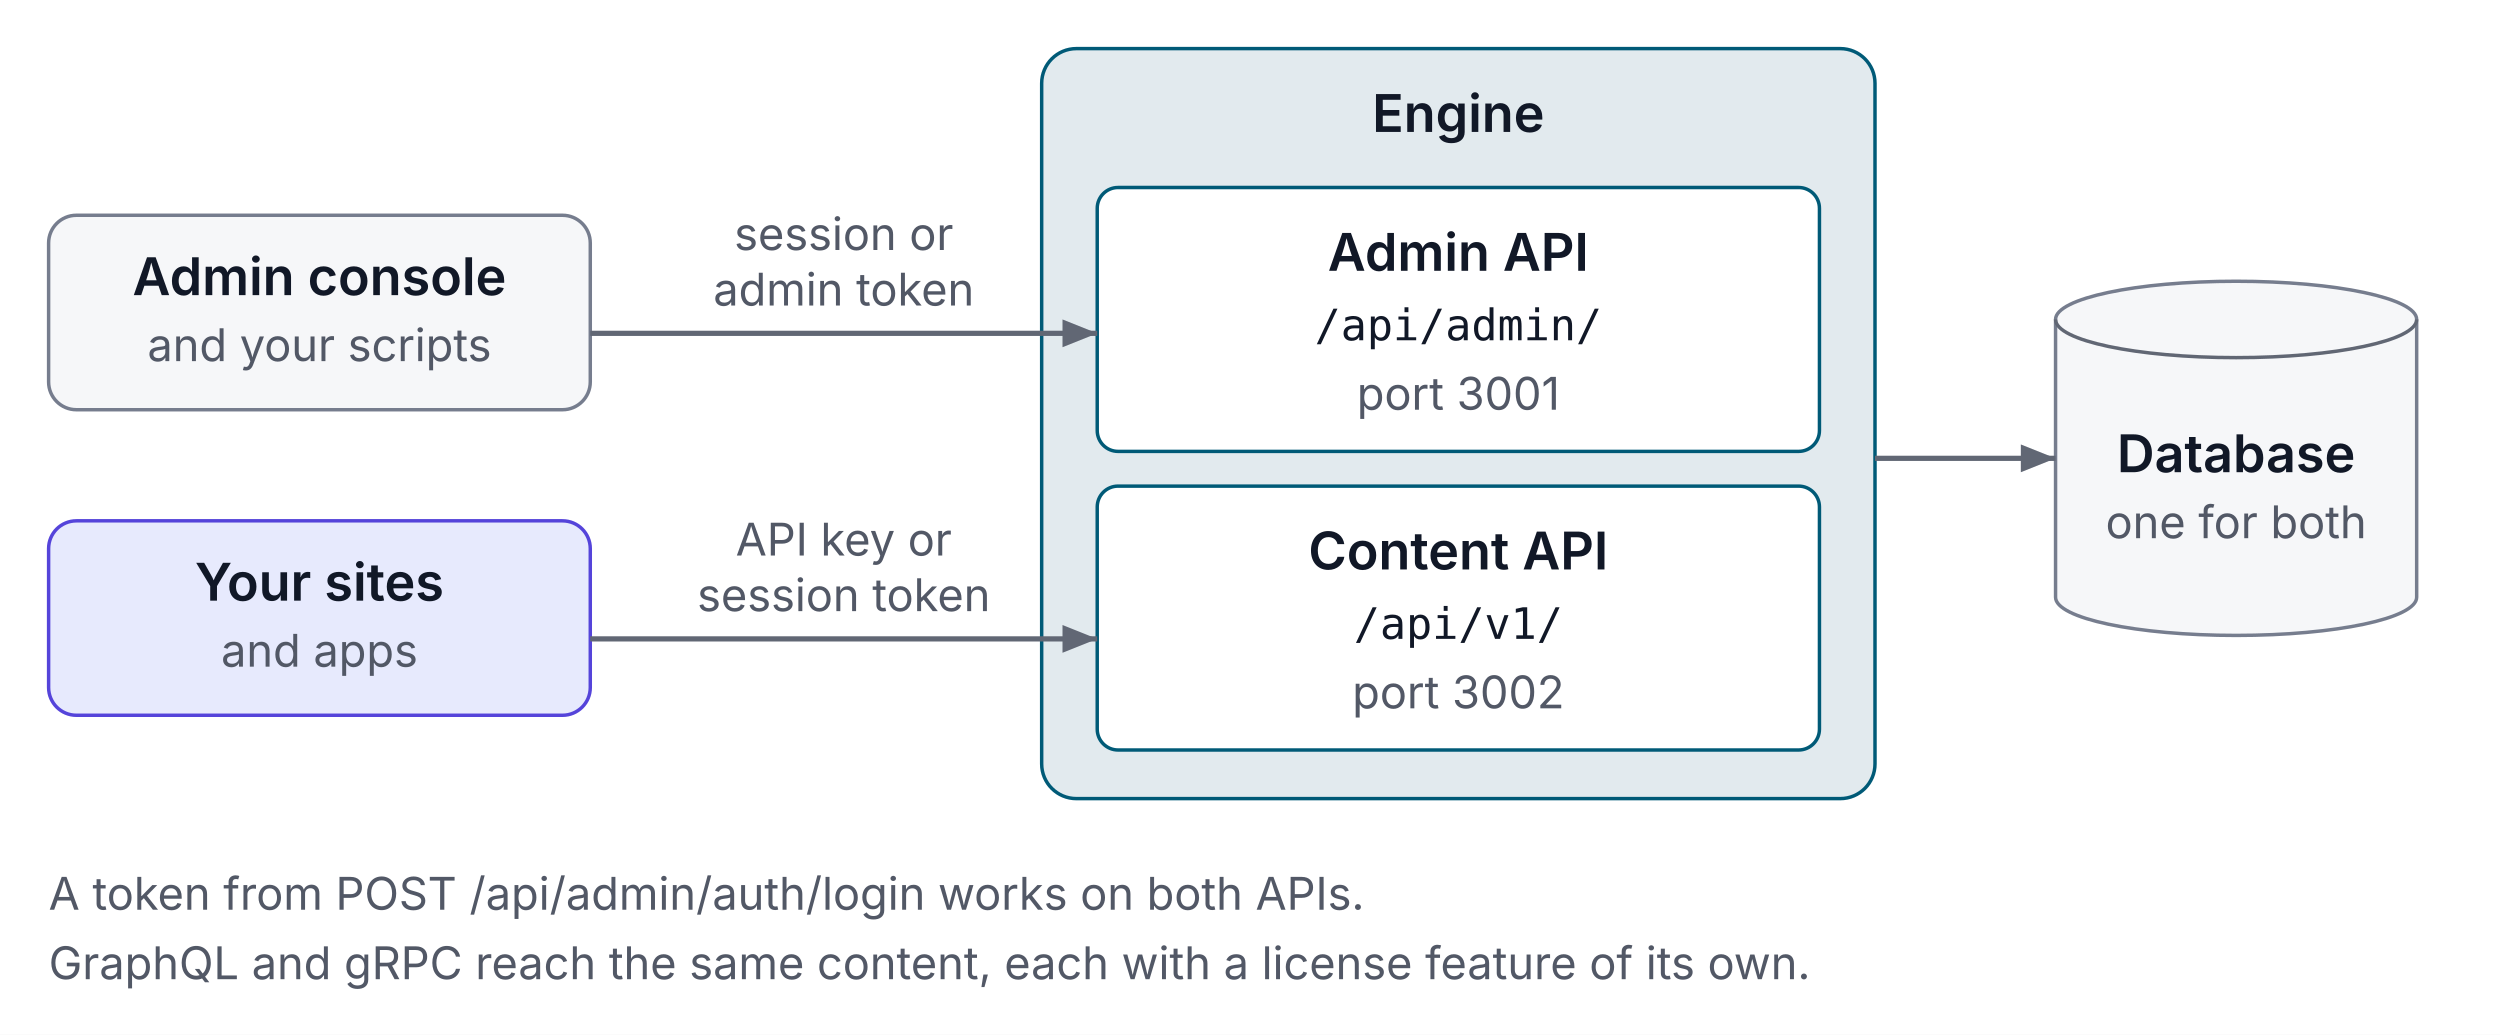
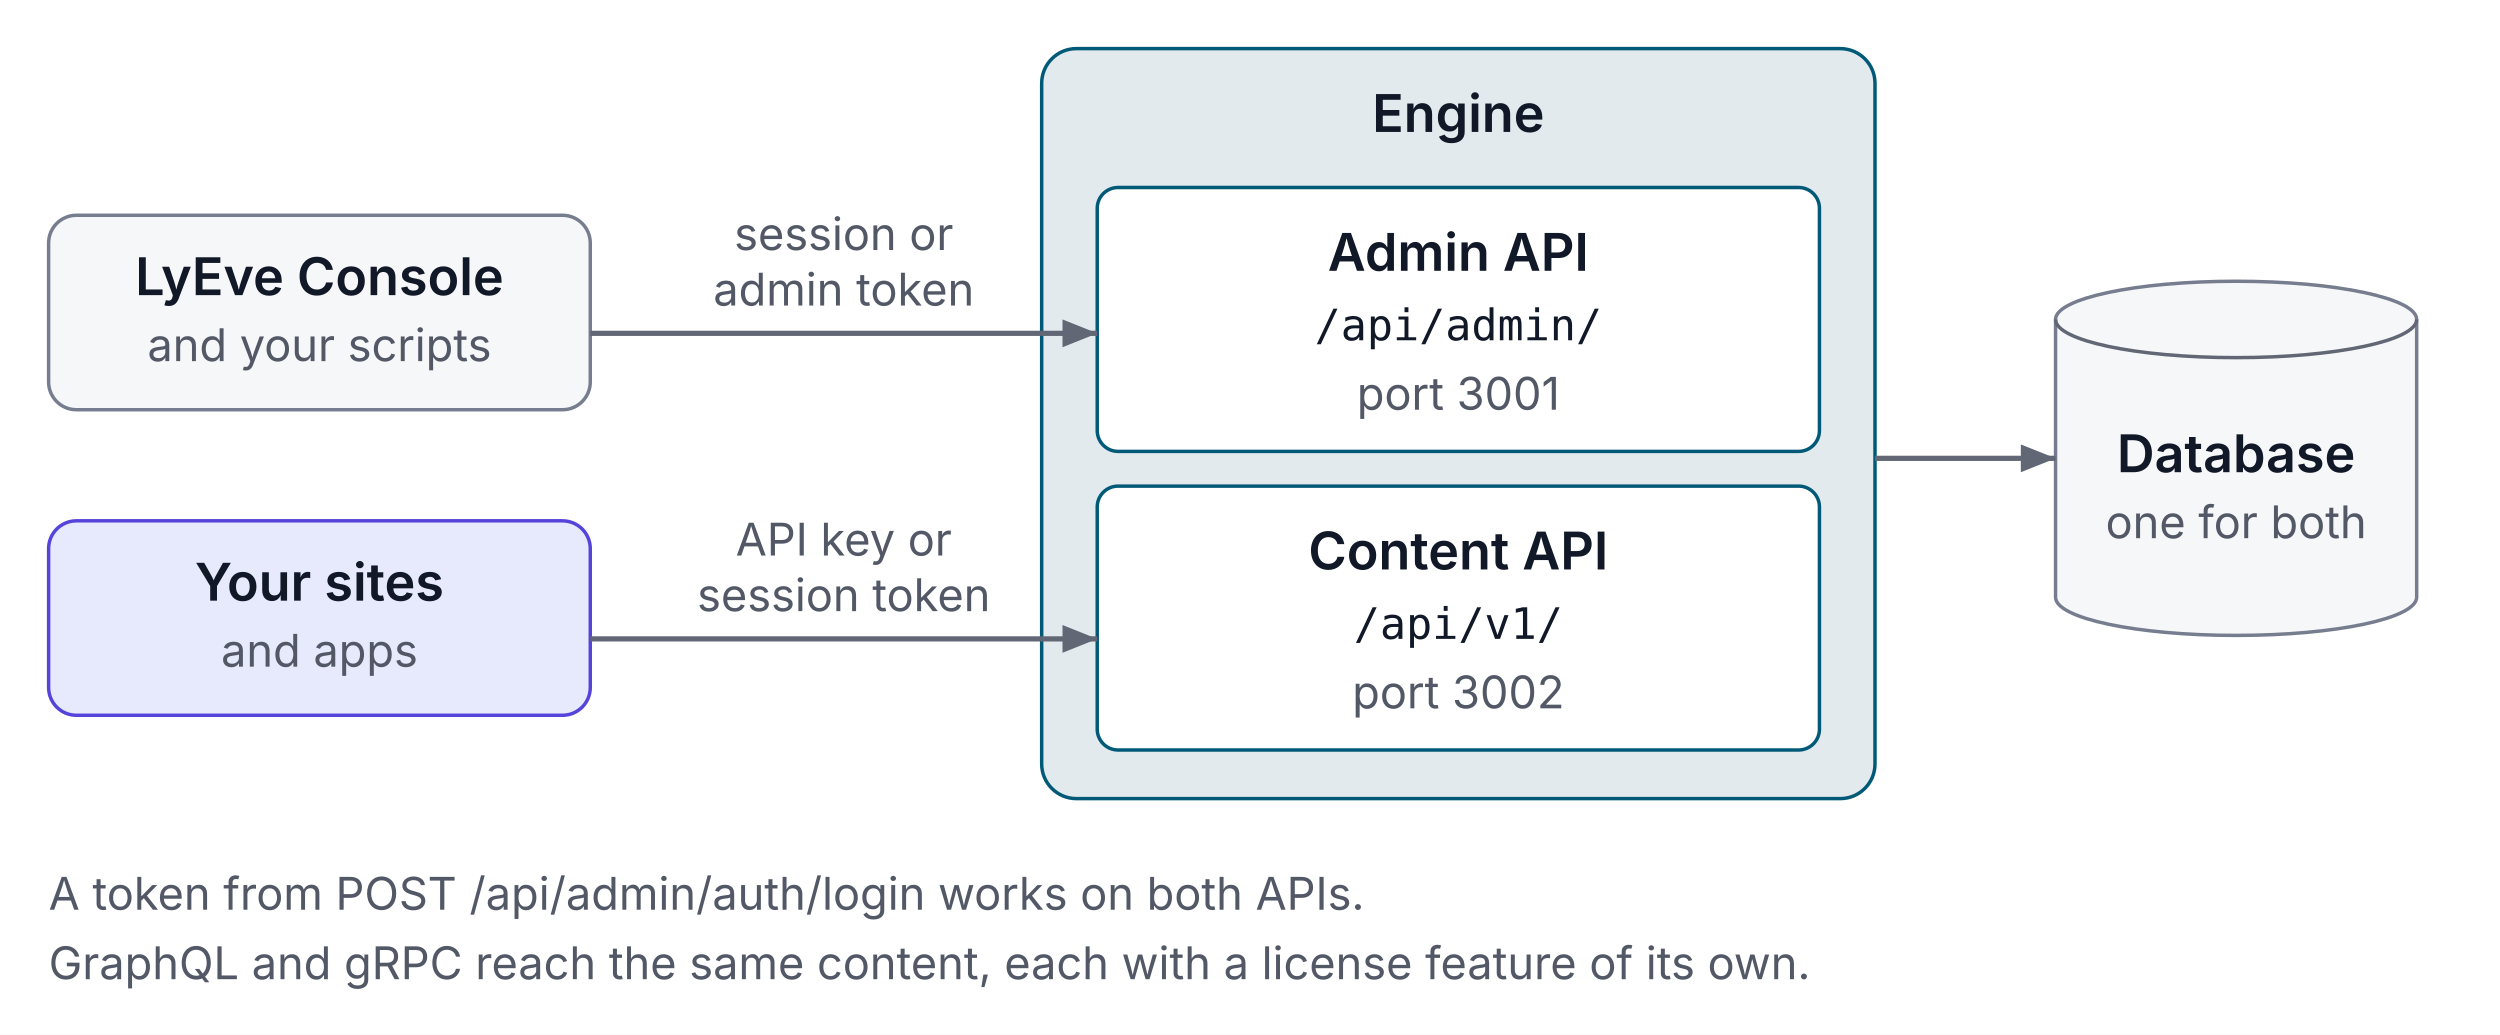
<svg xmlns="http://www.w3.org/2000/svg" width="720" height="298" viewBox="0 0 720 298">
  <style>
    .canvas { fill: #ffffff; }
    text { font-family: Inter, -apple-system, BlinkMacSystemFont, "Segoe UI", Roboto, "Helvetica Neue", Arial, sans-serif; fill: #111827; }
    .title { font-size: 15px; font-weight: 600; }
    .sub, .label, .note { font-size: 13px; fill: #525866; }
    .path { font-family: "JetBrains Mono", ui-monospace, SFMono-Regular, Menlo, Consolas, monospace; font-size: 12.5px; fill: #111827; }
    .node { fill: #f6f7f9; stroke: #767d8e; }
    .node-you { fill: #e7eafd; stroke: #5544da; }
    .node-brand { fill: #e2eaee; stroke: #005a77; }
    .node-inner { fill: #ffffff; stroke: #005a77; }
    .edge { fill: none; stroke: #616774; stroke-width: 1.5; }
    .head { fill: #616774; }
    @media (prefers-color-scheme: dark) {
      .canvas { fill: #101a2b; }
      text, .path { fill: #e6e8ee; }
      .sub, .label, .note { fill: #9aa1ad; }
      .node { fill: #162233; stroke: #616d80; }
      .node-you { fill: #202843; stroke: #9587f2; }
      .node-brand { fill: #173045; stroke: #00d4ff; }
      .node-inner { fill: #101a2b; stroke: #00d4ff; }
      .edge { stroke: #8b94a7; }
      .head { fill: #8b94a7; }
    }
  </style>
  <defs>
    <marker id="head" viewBox="0 0 10 10" refX="10" refY="5" markerWidth="10" markerHeight="10" markerUnits="userSpaceOnUse" orient="auto">
      <path class="head" d="M0 1L10 5L0 9z" />
    </marker>
  </defs>
  <rect class="canvas" width="720" height="298" />
  <rect class="node" x="14" y="62" width="156" height="56" rx="8" />
-   <text class="title" x="92" y="85" text-anchor="middle">Admin console</text>
+   <text class="title" x="92" y="85" text-anchor="middle">LyEve Console</text>
  <text class="sub" x="92" y="104" text-anchor="middle">and your scripts</text>
  <rect class="node-you" x="14" y="150" width="156" height="56" rx="8" />
  <text class="title" x="92" y="173" text-anchor="middle">Your sites</text>
  <text class="sub" x="92" y="192" text-anchor="middle">and apps</text>
  <rect class="node-brand" x="300" y="14" width="240" height="216" rx="10" />
  <text class="title" x="420" y="38" text-anchor="middle">Engine</text>
  <rect class="node-inner" x="316" y="54" width="208" height="76" rx="6" />
  <text class="title" x="420" y="78" text-anchor="middle">Admin API</text>
  <text class="path" x="420" y="98" text-anchor="middle">/api/admin/</text>
  <text class="sub" x="420" y="118" text-anchor="middle">port 3001</text>
  <rect class="node-inner" x="316" y="140" width="208" height="76" rx="6" />
  <text class="title" x="420" y="164" text-anchor="middle">Content API</text>
  <text class="path" x="420" y="184" text-anchor="middle">/api/v1/</text>
  <text class="sub" x="420" y="204" text-anchor="middle">port 3002</text>
  <path class="node" d="M592 92a52 11 0 0 1 104 0v80a52 11 0 0 1 -104 0z" />
  <path class="edge" d="M592 92a52 11 0 0 0 104 0" style="stroke-width:1" />
  <text class="title" x="644" y="136" text-anchor="middle">Database</text>
  <text class="sub" x="644" y="155" text-anchor="middle">one for both</text>
  <path class="edge" d="M170 96H316" marker-end="url(#head)" />
  <text class="label" x="243" y="72" text-anchor="middle">session or</text>
  <text class="label" x="243" y="88" text-anchor="middle">admin token</text>
  <path class="edge" d="M170 184H316" marker-end="url(#head)" />
  <text class="label" x="243" y="160" text-anchor="middle">API key or</text>
  <text class="label" x="243" y="176" text-anchor="middle">session token</text>
  <path class="edge" d="M540 132H592" marker-end="url(#head)" />
  <text class="note" x="14" y="262">A token from POST /api/admin/auth/login works on both APIs.</text>
  <text class="note" x="14" y="282">GraphQL and gRPC reach the same content, each with a license feature of its own.</text>
</svg>
